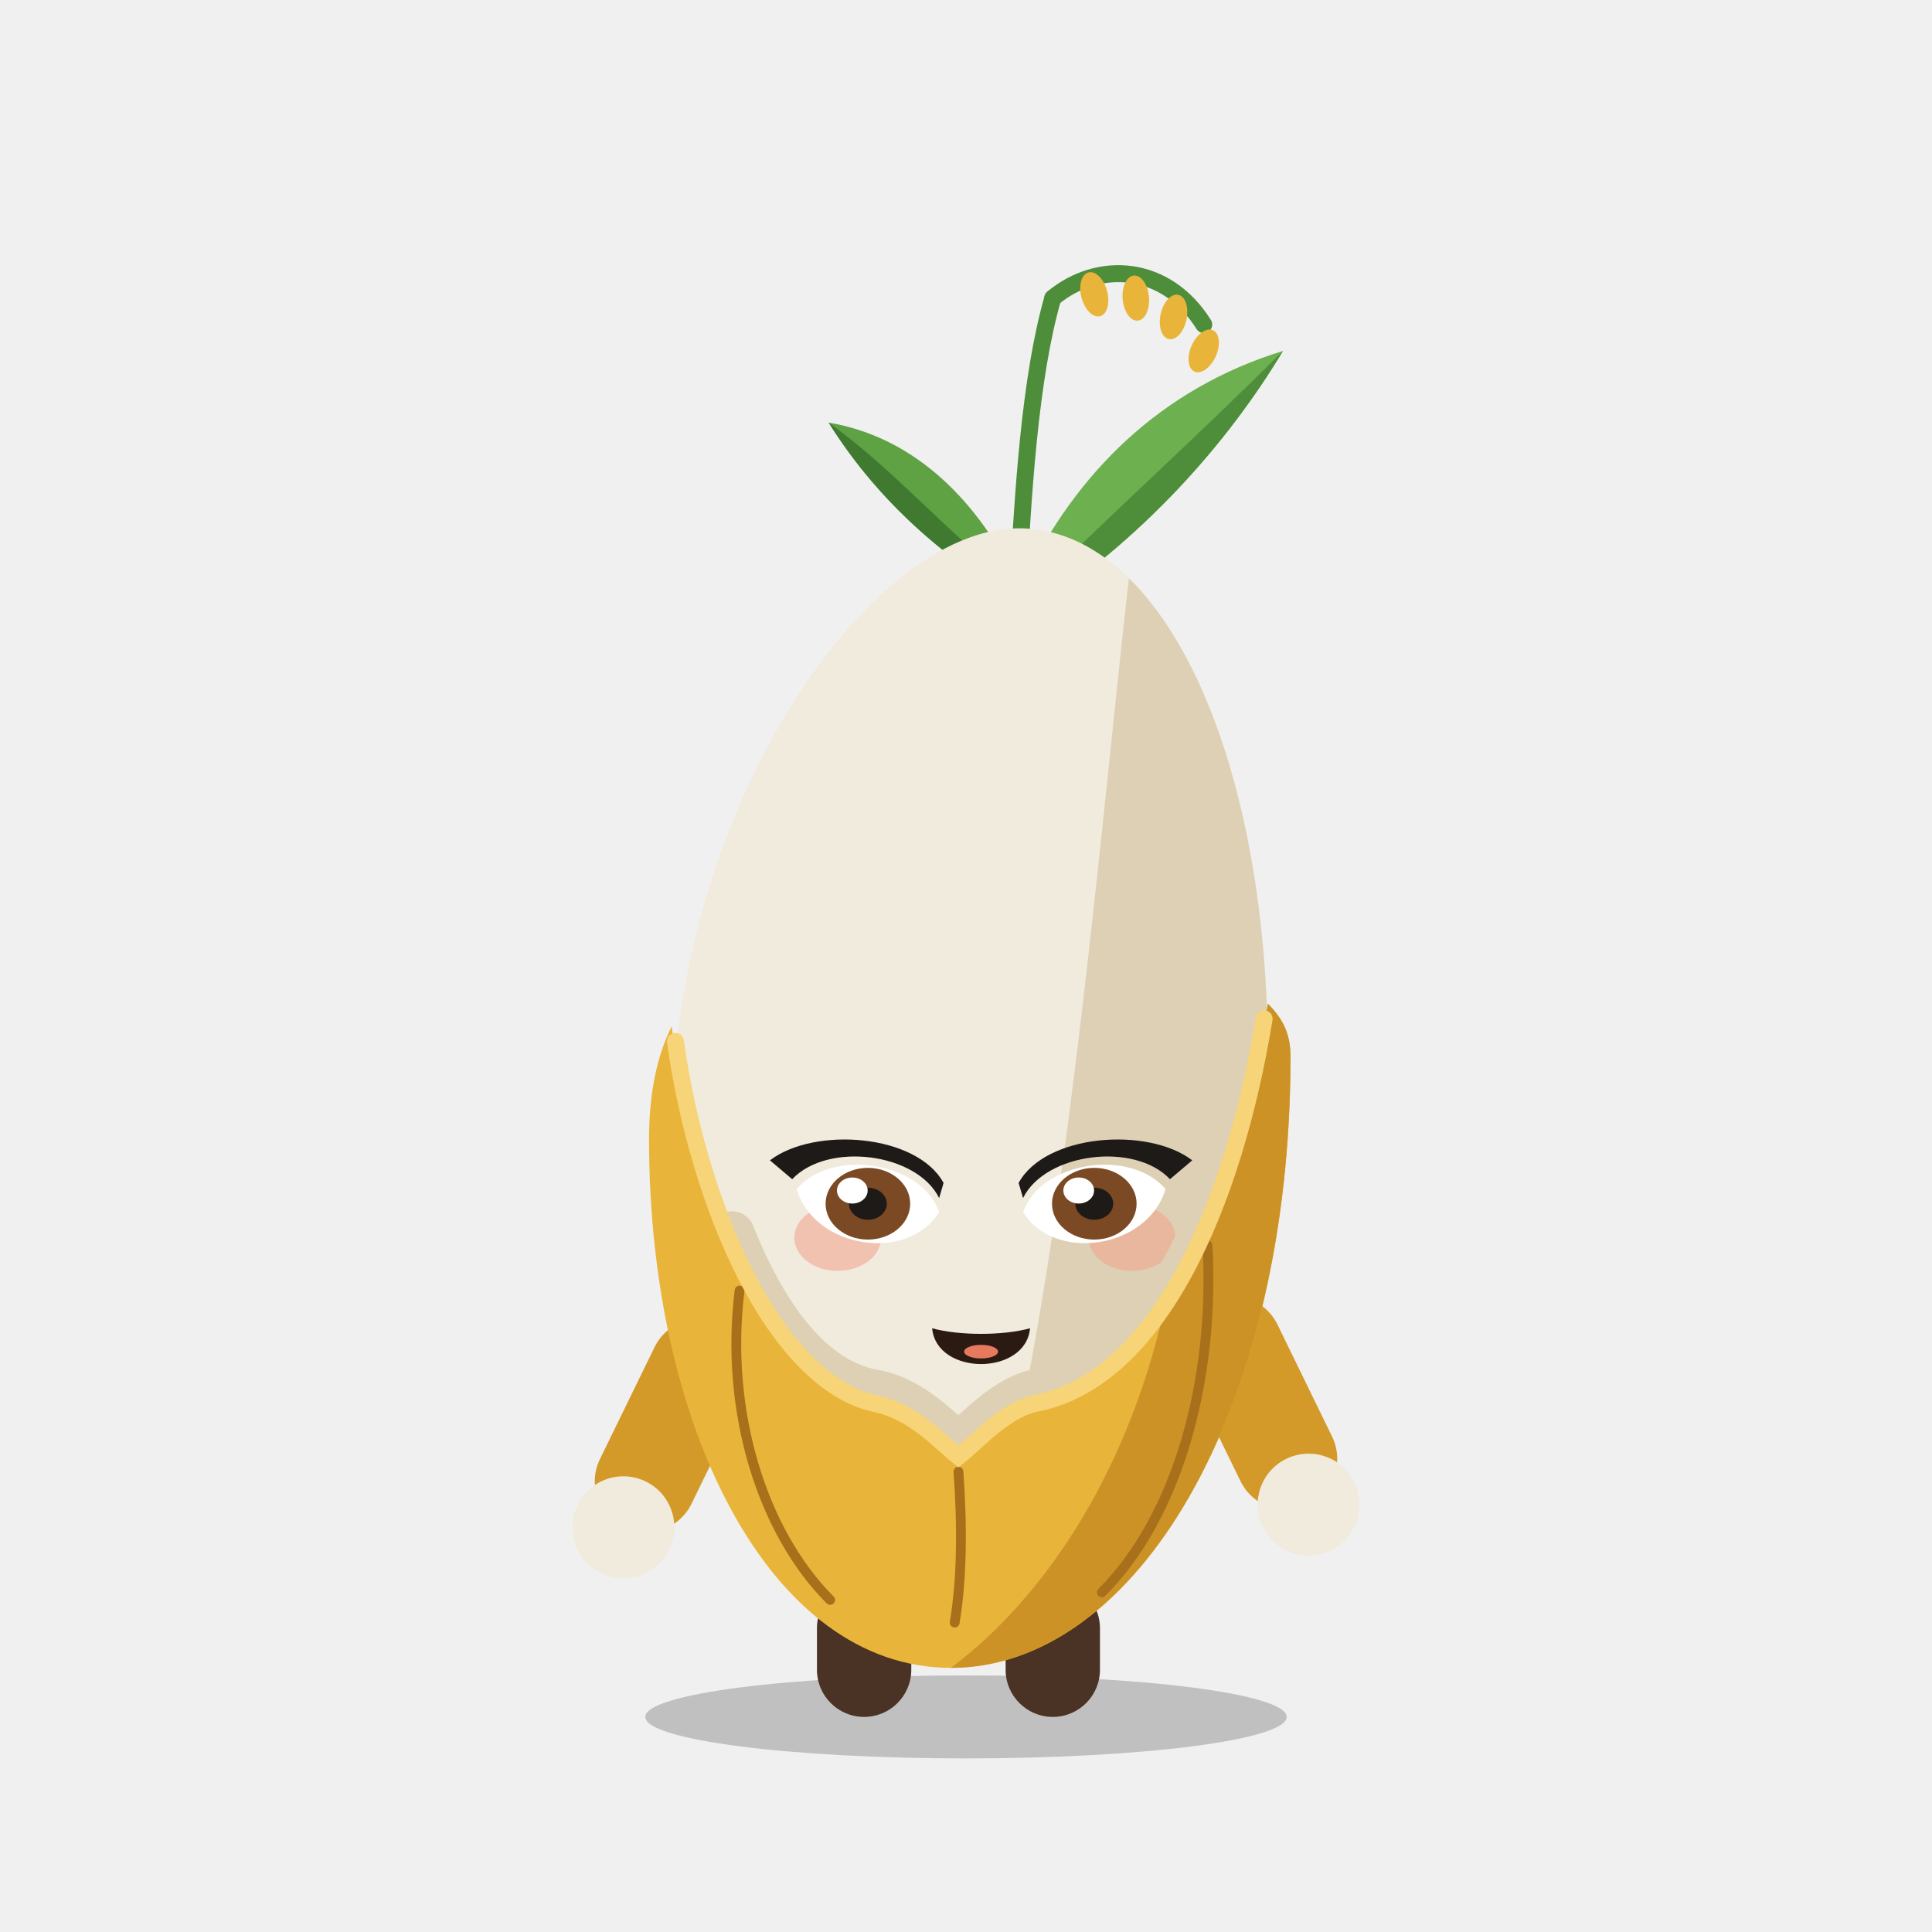
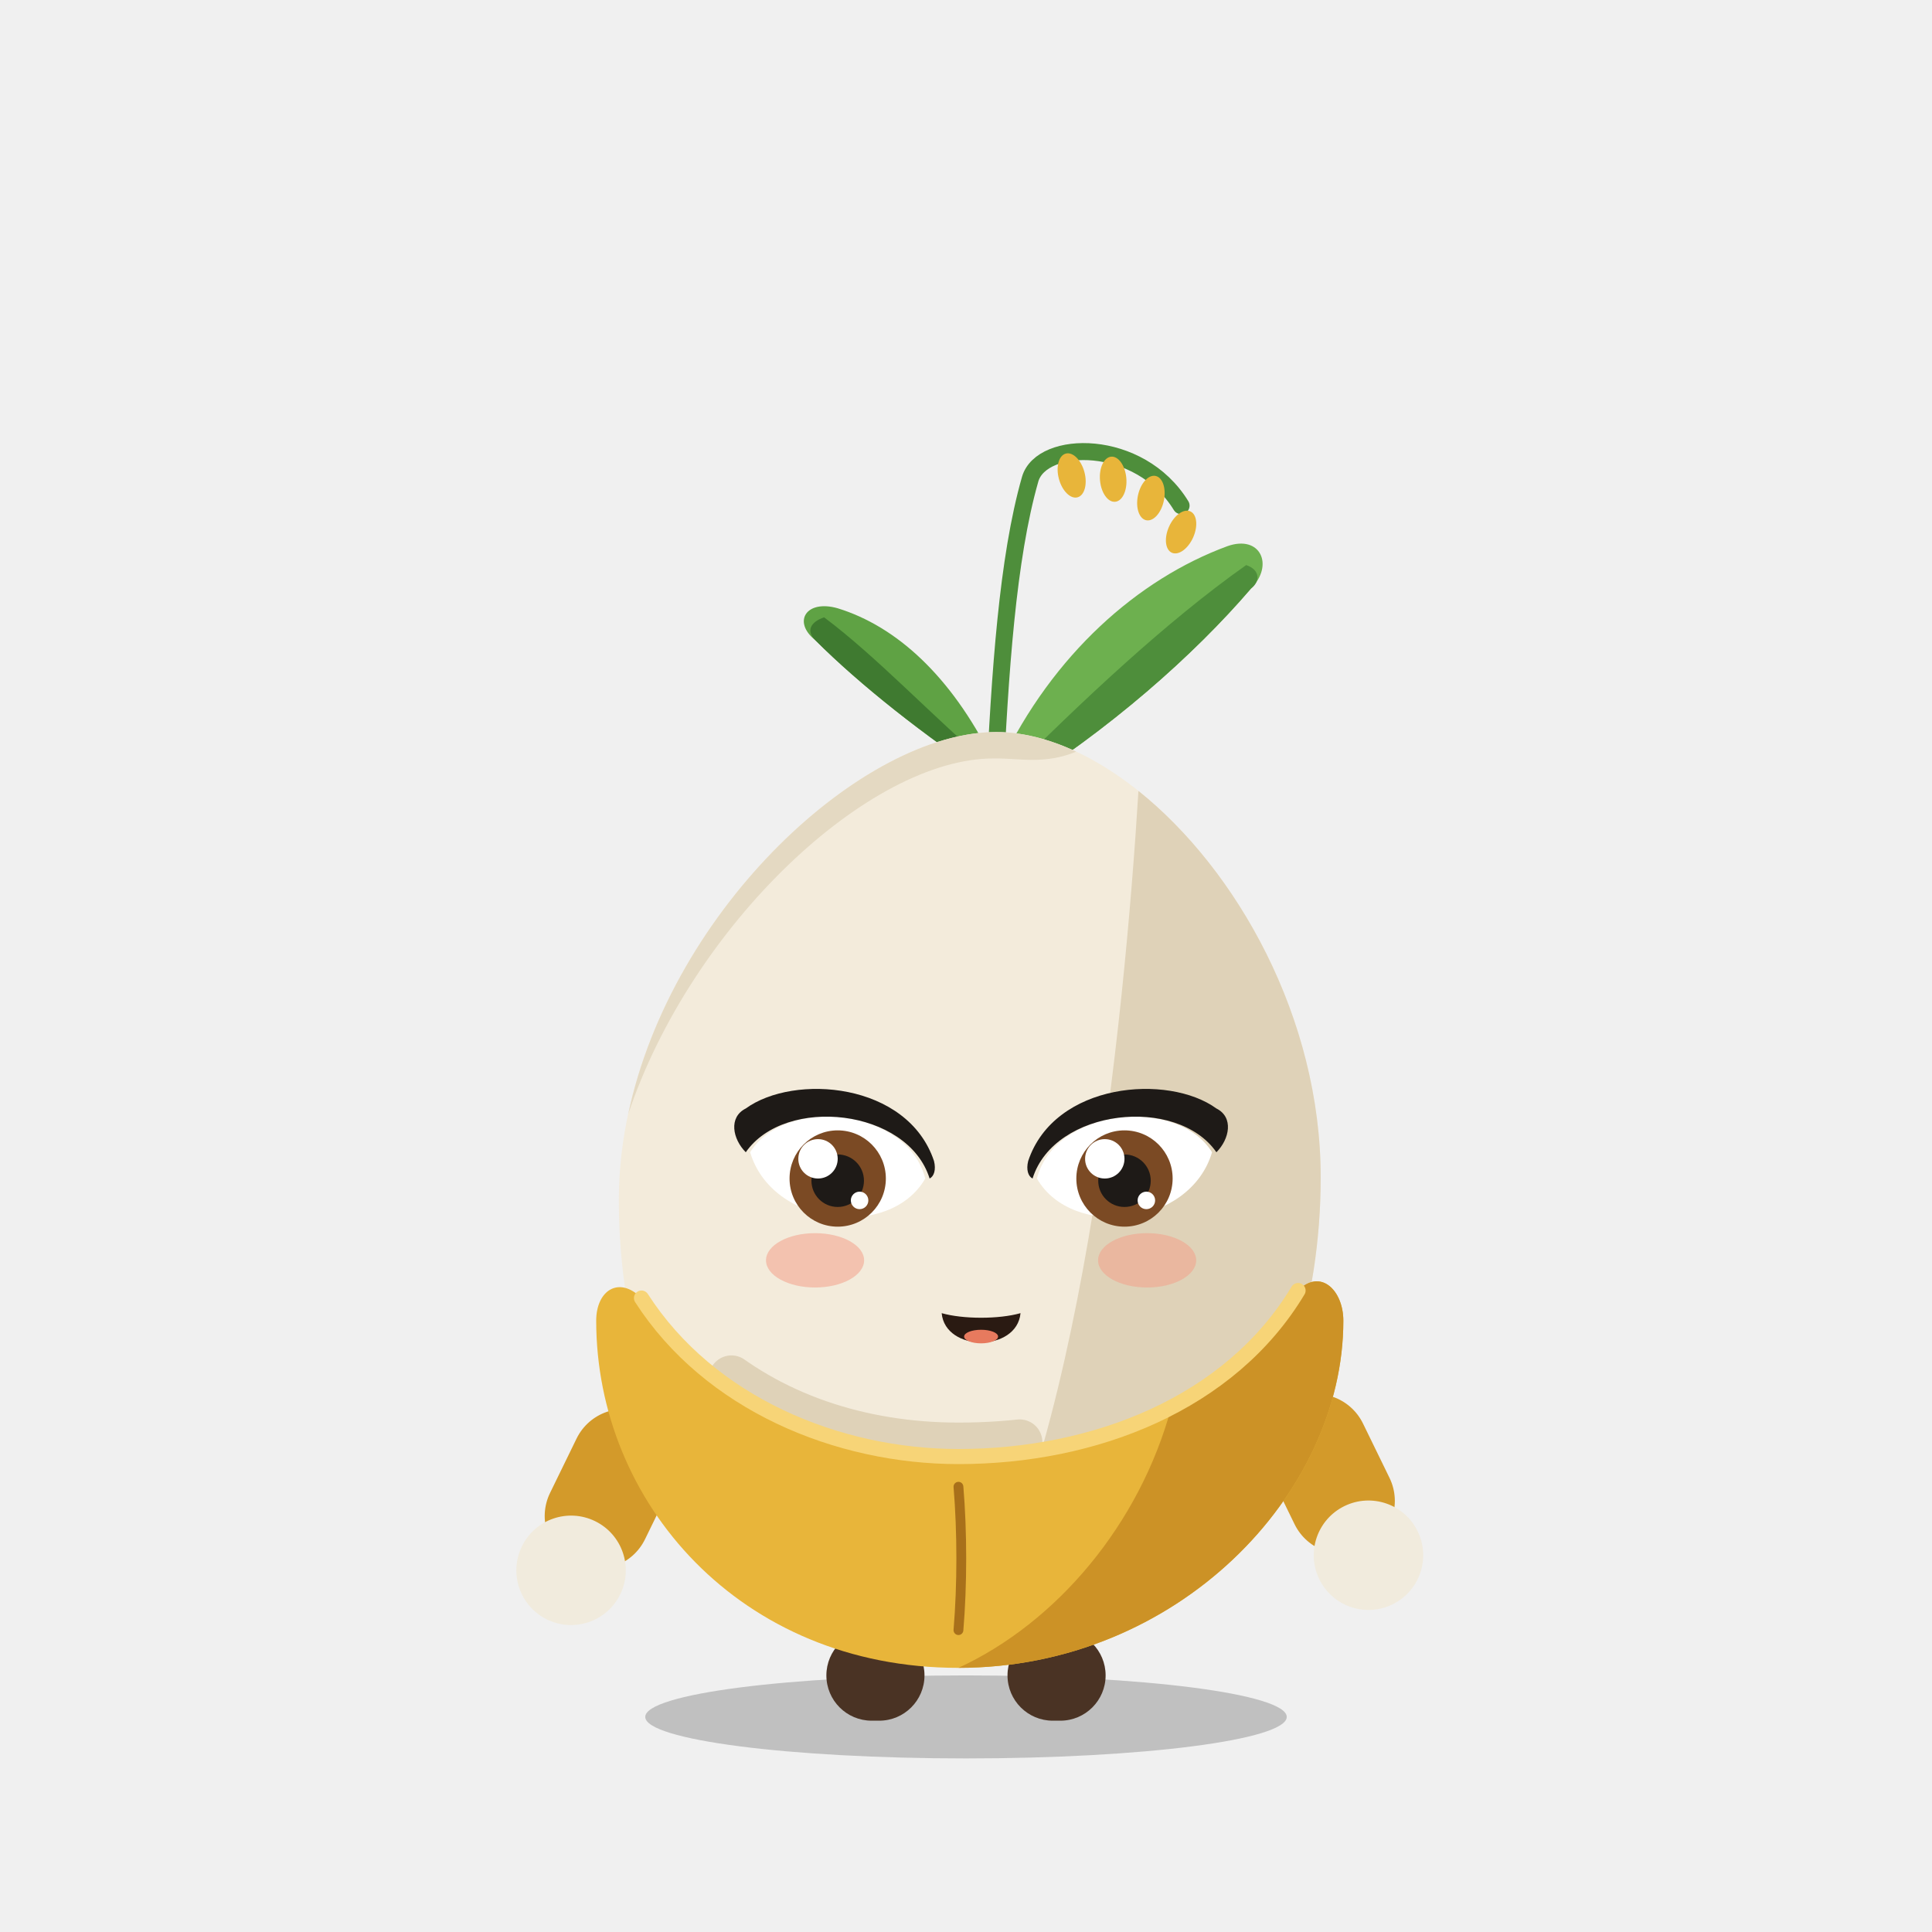
<svg xmlns="http://www.w3.org/2000/svg" viewBox="0 0 512 512" width="512" height="512" role="img" aria-label="น้องหอมทอง มาสคอต AMC">
  <defs>
-     <path id="ht-sclera" d="M16 1C12-10-8-13-16-4C-12 9 9 12 16 1Z" />
-     <path id="ht-lash" d="M16 0C11-12-9-15-17-5L-22-10C-12-19 11-17 17-4Z" />
-     <path id="ht-lip" d="M-62-100C-50-70-36-60-24-58C-14-56-7-48-2-44C3-48 10-56 18-58C34-62 52-74 64-104" />
+     <g id="ht-eyeL">
+       <path d="M20 2C16-14-12-17-20-4C-15 13 12 16 20 2Z" fill="#fff" />
+       <circle cy="2" r="11" fill="#7B4A24" />
+       <circle cy="2.5" r="6" fill="#1E1A17" />
+       <circle cx="-4.5" cy="-2.5" r="4.5" fill="#fff" />
+       <circle cx="5" cy="7" r="2" fill="#fff" />
+       <path d="M21 2C16-14-12-17-21-4C-24-7-25-12-21-14C-10-22 16-20 22-2C22.5 0 22 1.5 21 2Z" fill="#1E1A17" />
+     </g>
+     <g id="ht-eyeR">
+       <path d="M-20 2C-16-14 12-17 20-4C15 13-12 16-20 2Z" fill="#fff" />
+       <circle cy="2" r="11" fill="#7B4A24" />
+       <circle cy="2.5" r="6" fill="#1E1A17" />
+       <circle cx="-4.5" cy="-2.5" r="4.5" fill="#fff" />
+       <circle cx="5" cy="7" r="2" fill="#fff" />
+       <path d="M-21 2C-16-14 12-17 21-4C24-7 25-12 21-14C10-22-16-20-22-2C-22.5 0-22 1.5-21 2Z" fill="#1E1A17" />
+     </g>
  </defs>
  <ellipse cx="256" cy="455" rx="85" ry="11" fill="#000" fill-opacity=".2" />
  <g transform="translate(256 452)">
-     <rect x="-39.5" y="-33" width="25" height="36" rx="12.5" fill="#4A3324" />
-     <rect x="10.5" y="-33" width="25" height="36" rx="12.5" fill="#4A3324" />
+     <rect x="-37" y="-20" width="26" height="24" rx="12" fill="#4A3324" />
+     <rect x="11" y="-20" width="26" height="24" rx="12" fill="#4A3324" />
    <g transform="translate(0 -22)">
-       <g transform="translate(14 -282) scale(1.2)">
-         <path d="M-1 4C-10-14-24-27-42-30C-32-14-18-1-1 9Z" fill="#5FA244" />
-         <path d="M-42-30C-32-14-18-1-1 9L-1 6C-16-6-28-20-42-30Z" fill="#3F7A30" />
+       <g transform="translate(-6 48)">
+         <g transform="translate(14 -282) scale(1.2)">
+           <path d="M-1 4C-10-14-22-25-35-29C-42-31-45-26-40-22C-30-12-16-1-1 9Z" fill="#5FA244" />
+           <path d="M-38-27C-41-26-42-24-40-22C-30-12-16-1-1 9C-1 8-1 7-1 6C-14-5-26-18-38-27Z" fill="#3F7A30" />
+         </g>
+         <path d="M13.5-268C15-300 17-330 23-351C26-361.5 52-362 63-344" fill="none" stroke="#4E8E3B" stroke-width="4.5" stroke-linecap="round" />
+         <g transform="translate(14 -282) scale(1.25)">
+           <path d="M1 5C12-18 30-34 49-41C56-43.5 59-37 54-32C42-18 24-2 3 11Z" fill="#6DB04F" />
+           <path d="M53-37C56-36 56-33.5 54-32C42-18 24-2 3 11C2 10 2 9 2 8C18-8 36-25 53-37Z" fill="#4E8E3B" />
+         </g>
+         <g transform="translate(23 -351)" fill="#E8B53A">
+           <ellipse rx="3.5" ry="6" transform="translate(11 -1) rotate(-15)" />
+           <ellipse rx="3.5" ry="6" transform="translate(22 0) rotate(-5)" />
+           <ellipse rx="3.5" ry="6" transform="translate(32 5) rotate(12)" />
+           <ellipse rx="3.5" ry="6" transform="translate(40 14) rotate(24)" />
+         </g>
      </g>
-       <path d="M13.5-268C15-300 17-330 23-351" fill="none" stroke="#4E8E3B" stroke-width="4.5" stroke-linecap="round" />
-       <g transform="translate(14 -282) scale(1.25)">
-         <path d="M1 5C12-18 30-36 56-44C44-24 26-4 3 11Z" fill="#6DB04F" />
-         <path d="M56-44C44-24 26-4 3 11L2 8C18-8 38-26 56-44Z" fill="#4E8E3B" />
+       <g transform="translate(90 -52) rotate(64)">
+         <rect x="-8" y="-14" width="44" height="28" rx="14" fill="#D39A2A" />
+         <circle cx="38" r="14.5" fill="#F1EBDD" />
      </g>
-       <g transform="translate(23 -351)">
-         <path d="M0 0C12-10 30-9 40 7" fill="none" stroke="#4E8E3B" stroke-width="4.5" stroke-linecap="round" />
-         <ellipse rx="3.5" ry="6" fill="#E8B53A" transform="translate(11 -1) rotate(-15)" />
-         <ellipse rx="3.5" ry="6" fill="#E8B53A" transform="translate(22 0) rotate(-5)" />
-         <ellipse rx="3.5" ry="6" fill="#E8B53A" transform="translate(32 5) rotate(12)" />
-         <ellipse rx="3.5" ry="6" fill="#E8B53A" transform="translate(40 14) rotate(24)" />
+       <g transform="translate(-88 -48) rotate(116)">
+         <rect x="-8" y="-14" width="44" height="28" rx="14" fill="#D39A2A" />
+         <circle cx="38" r="14.5" fill="#F1EBDD" />
      </g>
-       <g transform="translate(68 -78) rotate(64)">
-         <rect x="-8" y="-13.5" width="60" height="27" rx="13.5" fill="#D39A2A" />
-         <circle cx="52" r="13.5" fill="#F1EBDD" />
-       </g>
-       <g transform="translate(-68 -72) rotate(116)">
-         <rect x="-8" y="-13.5" width="60" height="27" rx="13.5" fill="#D39A2A" />
-         <circle cx="52" r="13.5" fill="#F1EBDD" />
-       </g>
-       <path d="M14-290C52-290 80-230 80-150C80-60 42 6-4 6C-48 6-78-55-78-130C-78-215-26-290 14-290Z" fill="#F1EBDD" />
-       <path d="M43.17-276.77C65.48-254.83 80-207.6 80-150C80-60 42 6-4 6C22-44 34-196 43.17-276.77Z" fill="#DDD0B5" />
-       <g transform="translate(4 -100)">
-         <ellipse cx="-38" cy="-2" rx="11.5" ry="8.8" fill="#F2A08A" fill-opacity=".55" />
-         <ellipse cx="40" cy="-2" rx="11.5" ry="8.8" fill="#F2A08A" fill-opacity=".55" />
-         <g transform="translate(-30 -10) scale(1.18 1)">
-           <use href="#ht-sclera" fill="#fff" transform="scale(1 1.22)" />
-           <circle cy="-1" r="9.5" fill="#7B4A24" />
-           <circle cy="-1" r="4.25" fill="#1E1A17" />
-           <circle cx="-3.5" cy="-4.5" r="3.45" fill="#fff" />
-           <use href="#ht-lash" fill="#1E1A17" transform="translate(0 -2.5)" />
-         </g>
-         <g transform="translate(30 -10) scale(-1.18 1)">
-           <use href="#ht-sclera" fill="#fff" transform="scale(1 1.22)" />
-           <circle cy="-1" r="9.5" fill="#7B4A24" />
-           <circle cy="-1" r="4.25" fill="#1E1A17" />
-           <circle cx="3.5" cy="-4.5" r="3.45" fill="#fff" />
-           <use href="#ht-lash" fill="#1E1A17" transform="translate(0 -2.5)" />
-         </g>
-         <g transform="translate(0 22)">
-           <path transform="scale(1.18 1.1)" d="M-11 0C-5 1.8 5 1.8 11 0C10 11.5-10 11.5-11 0Z" fill="#2A1A12" />
+       <path d="M8-236C46-236 94-180 94-118C94-50 52 6-2 6C-56 6-92-48-92-112C-92-176-32-236 8-236Z" fill="#F3EBDB" />
+       <path d="M45.7-220.4C71.8-199.5 94-160.2 94-118C94-50 52 6-2 6C30-40 42-160 45.7-220.4Z" fill="#DFD2B8" />
+       <path d="M-89.5-134.8C-77.9-189.5-27.2-236 8-236C14.8-236 22-234.2 29.2-230.8C20.7-227.3 14-229.1 7.5-229C-25.7-229.2-72.8-184.7-89.5-134.8Z" fill="#E4D9C2" />
+       <g transform="translate(4 -110)">
+         <ellipse cx="-44" cy="14" rx="13" ry="7.2" fill="#F2A08A" fill-opacity=".55" />
+         <ellipse cx="44" cy="14" rx="13" ry="7.2" fill="#F2A08A" fill-opacity=".55" />
+         <use href="#ht-eyeL" transform="translate(-38 -10) scale(1.16)" />
+         <use href="#ht-eyeR" transform="translate(38 -10) scale(1.16)" />
+         <g transform="translate(0 28)">
+           <path transform="scale(.95 .9)" d="M-11 0C-5 1.8 5 1.8 11 0C10 11.5-10 11.5-11 0Z" fill="#2A1A12" />
          <ellipse cy="6.2" rx="4.5" ry="1.8" fill="#E77A5E" />
        </g>
      </g>
-       <use href="#ht-lip" transform="translate(0 -3)" fill="none" stroke="#DDD0B5" stroke-width="12" stroke-linecap="round" />
-       <path d="M86-150C86-56 45 12-4 12C-52 12-84-52-84-128C-84-140-82-150-78-158C-72-112-52-62-24-56C-14-54-7-46-2-42C3-46 10-54 18-56C52-62 72-112 80-164C84-160 86-156 86-150Z" fill="#E8B53A" />
-       <path d="M52.21-81.63C66.08-102.32 75.2-132.8 80-164C84-160 86-156 86-150C86-56 45 12-4 12C20-6 42-38 52.21-81.63Z" fill="#CC9226" />
-       <path d="M-2-40C-1-26-1-12-3 0M-60-88C-64-56-54-24-36-6M64-100C66-64 56-28 36-8" fill="none" stroke="#A8701A" stroke-width="2.6" stroke-linecap="round" />
-       <path d="M-77-154C-71-111-51-64-24-58C-14-56-7-48-2-44C3-48 10-56 18-58C51-64 71-111 79-160" fill="none" stroke="#F7D477" stroke-width="4.5" stroke-linecap="round" />
+       <path pathLength="100" stroke-dasharray="80 100" stroke-dashoffset="-10" transform="translate(0 -3)" d="M-70-68C-52-52-28-44-2-44C28-44 54-52 72-70" fill="none" stroke="#DFD2B8" stroke-width="12" stroke-linecap="round" />
+       <path d="M100-80C100-34 56 12-2 12C-60 12-98-32-98-80C-98-88-92-92-86-86C-68-58-34-44-2-44C34-44 70-58 88-88C94-94 100-88 100-80Z" fill="#E8B53A" />
+       <path d="M54.4-57C68.2-64.2 79.9-74.5 88-88C94-94 100-88 100-80C100-34 56 12-2 12C24 0 46-26 54.4-57Z" fill="#CC9226" />
+       <path d="M-2-36C-1-24-1-10-2 2" fill="none" stroke="#A8701A" stroke-width="2.6" stroke-linecap="round" />
+       <path d="M-86-86C-68-58-34-44-2-44C34-44 70-58 88-88" fill="none" stroke="#F7D477" stroke-width="4" stroke-linecap="round" />
    </g>
  </g>
</svg>
